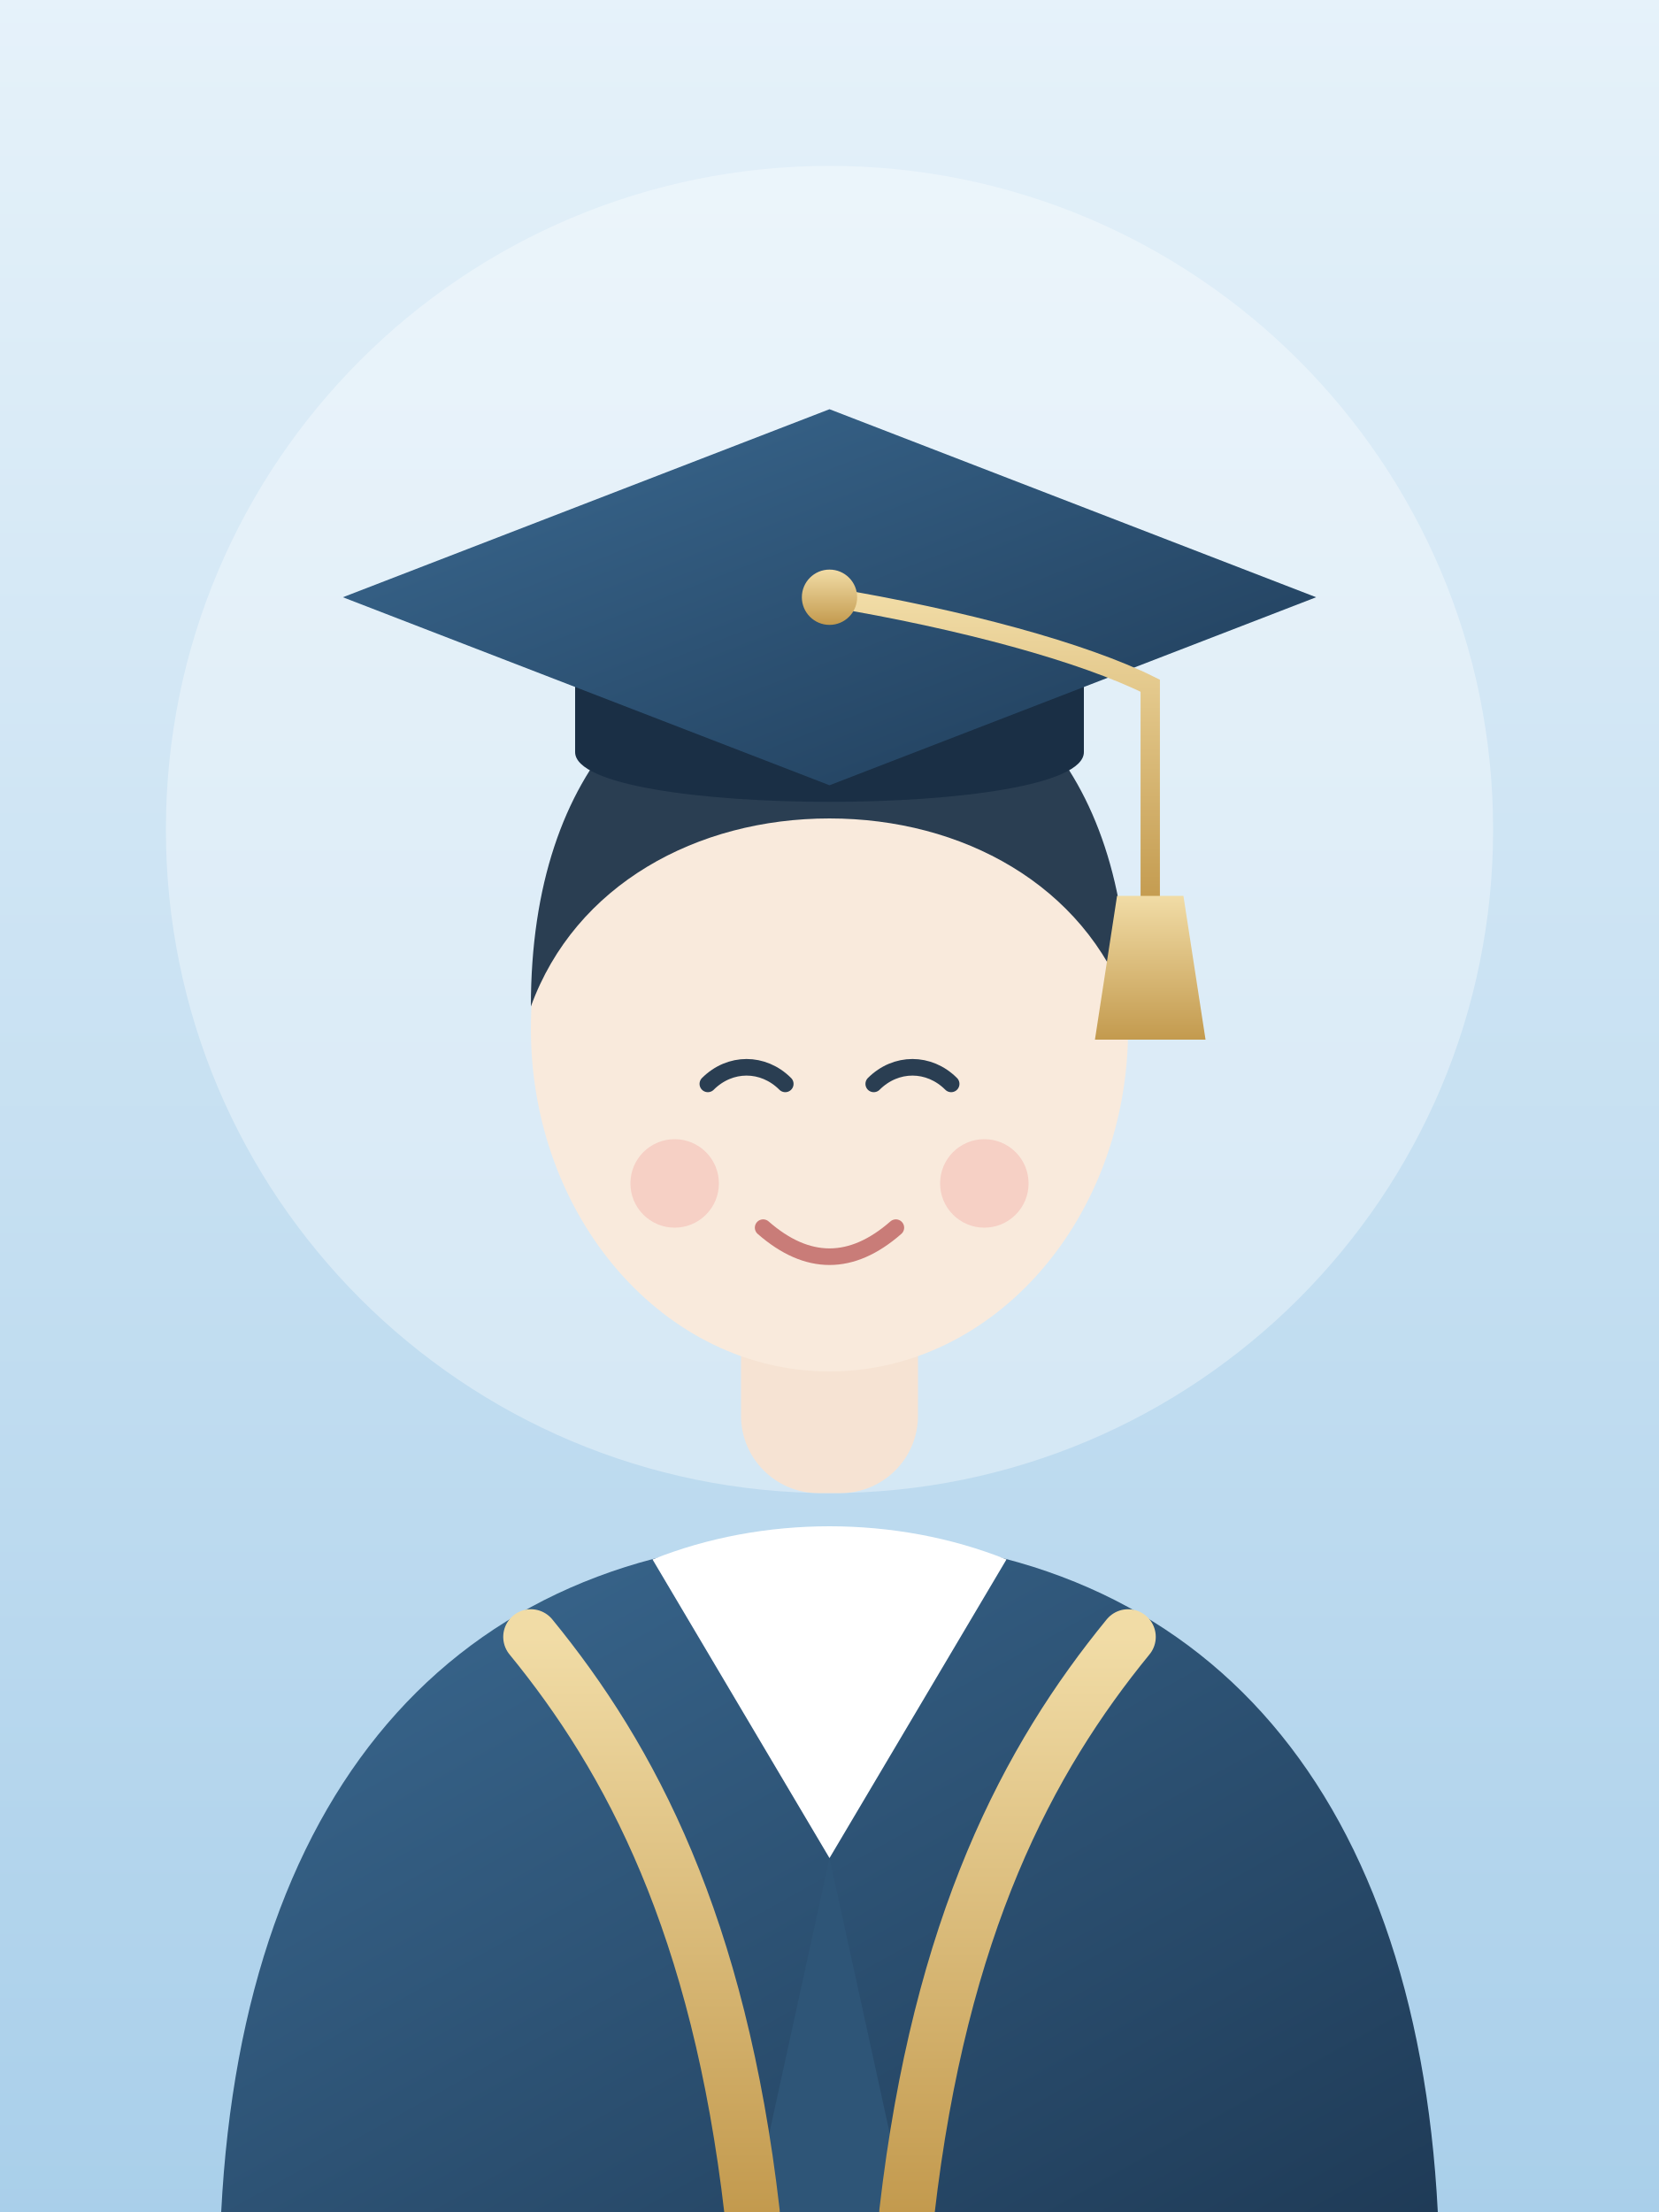
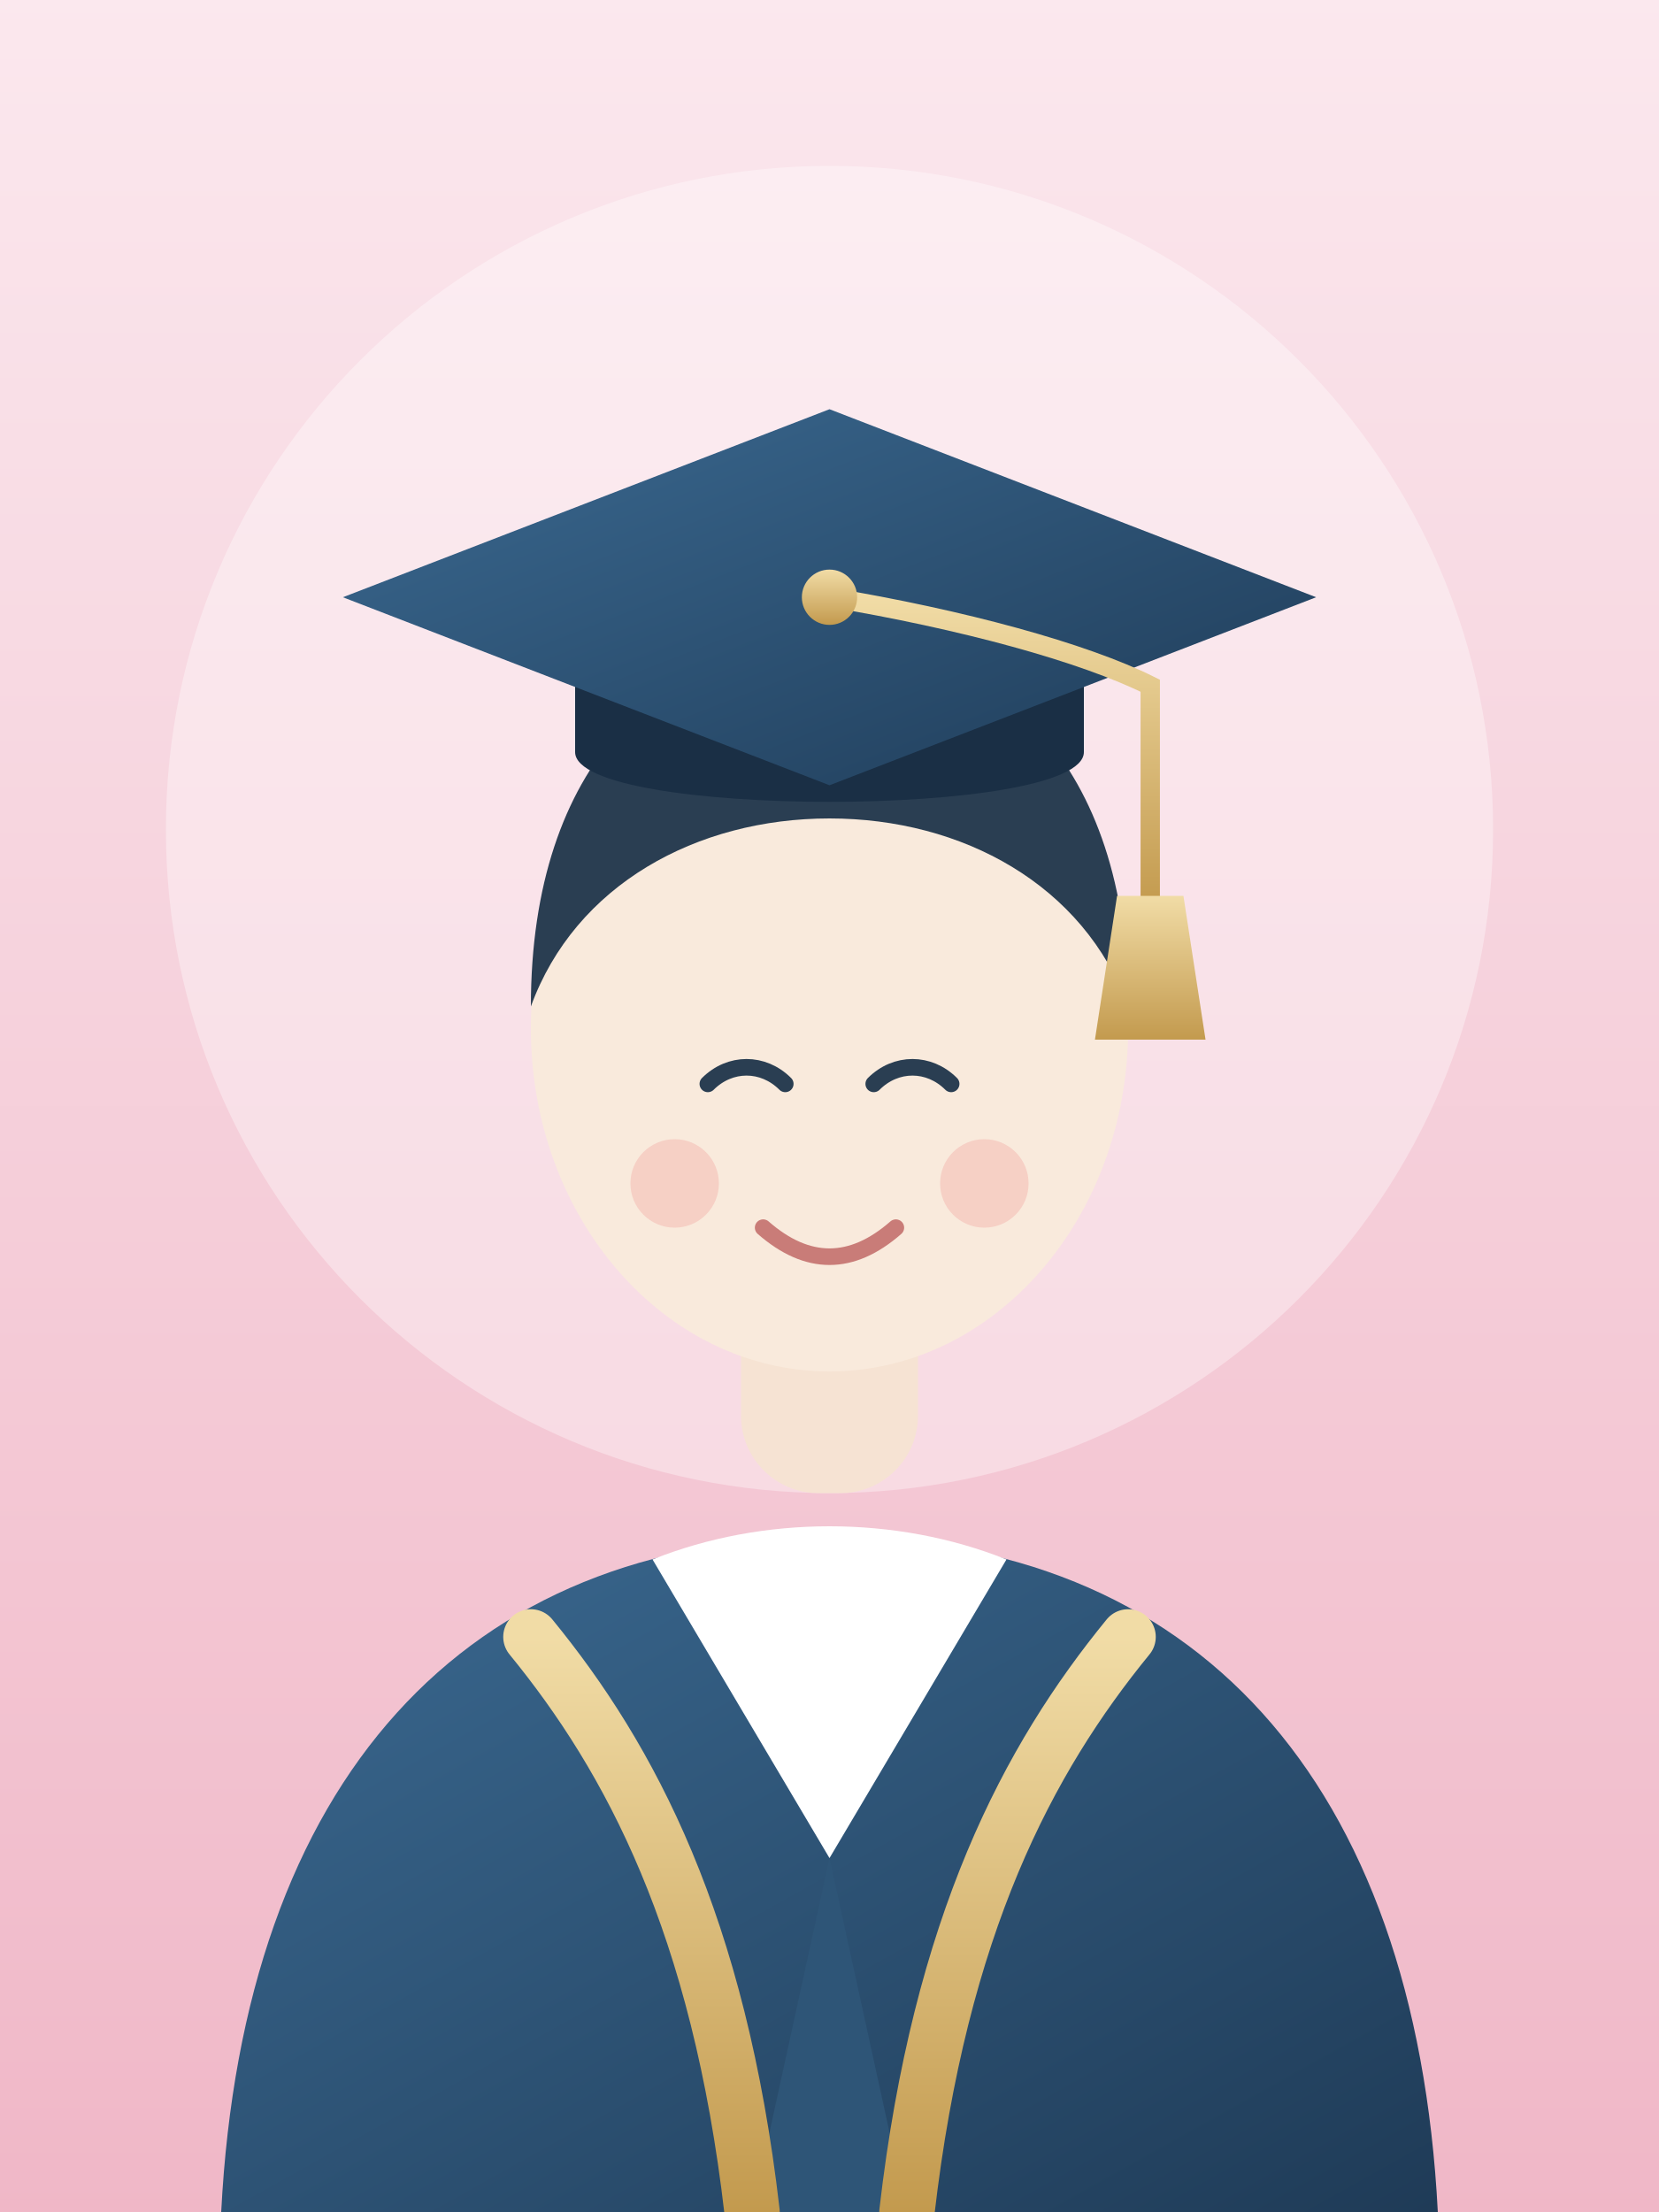
<svg xmlns="http://www.w3.org/2000/svg" viewBox="0 0 300 400" width="300" height="400">
  <defs>
    <linearGradient id="bg" x1="0" y1="0" x2="0" y2="1">
-       <stop offset="0" stop-color="#E6F2FA" />
-       <stop offset="1" stop-color="#A9CFEA" />
+       <stop offset="0" stop-color="#FBE8EE" />
+       <stop offset="1" stop-color="#F0B7C7" />
    </linearGradient>
    <linearGradient id="gown" x1="0" y1="0" x2="1" y2="1">
      <stop offset="0" stop-color="#3B6A92" />
      <stop offset="1" stop-color="#1F3B57" />
    </linearGradient>
    <linearGradient id="gold" x1="0" y1="0" x2="0" y2="1">
      <stop offset="0" stop-color="#F1DCA6" />
      <stop offset="1" stop-color="#C39A4E" />
    </linearGradient>
  </defs>
  <rect width="300" height="400" fill="url(#bg)" />
  <circle cx="150" cy="150" r="120" fill="#FFFFFF" opacity=".35" />
  <path d="M40 400c4-78 44-122 110-122s106 44 110 122Z" fill="url(#gown)" />
  <path d="M118 282l32 54 32-54c-10-4-21-6-32-6s-22 2-32 6Z" fill="#FFFFFF" />
  <path d="M150 336l-14 64h28Z" fill="#2E5577" />
  <path d="M96 296c18 22 34 52 40 104M204 296c-18 22-34 52-40 104" fill="none" stroke="url(#gold)" stroke-width="10" stroke-linecap="round" />
  <rect x="134" y="226" width="32" height="44" rx="14" fill="#F6E3D3" />
  <ellipse cx="150" cy="186" rx="54" ry="62" fill="#F9EADC" />
  <path d="M96 182c0-44 24-66 54-66s54 22 54 66c-8-22-30-34-54-34s-46 12-54 34Z" fill="#2A3E52" />
  <path d="M104 118v18c0 12 92 12 92 0v-18Z" fill="#1A2F45" />
  <path d="M150 74l88 34-88 34-88-34Z" fill="url(#gown)" />
  <path d="M150 108c24 4 46 10 58 16v40" fill="none" stroke="url(#gold)" stroke-width="3.5" stroke-linecap="round" />
  <path d="M202 162h12l4 26h-20Z" fill="url(#gold)" />
  <circle cx="150" cy="108" r="5" fill="url(#gold)" />
  <path d="M128 196c4-4 10-4 14 0M158 196c4-4 10-4 14 0" fill="none" stroke="#2A3E52" stroke-width="3" stroke-linecap="round" />
  <path d="M138 222c8 7 16 7 24 0" fill="none" stroke="#C97C78" stroke-width="3" stroke-linecap="round" />
  <circle cx="122" cy="214" r="8" fill="#F4B9B2" opacity=".55" />
  <circle cx="178" cy="214" r="8" fill="#F4B9B2" opacity=".55" />
</svg>
